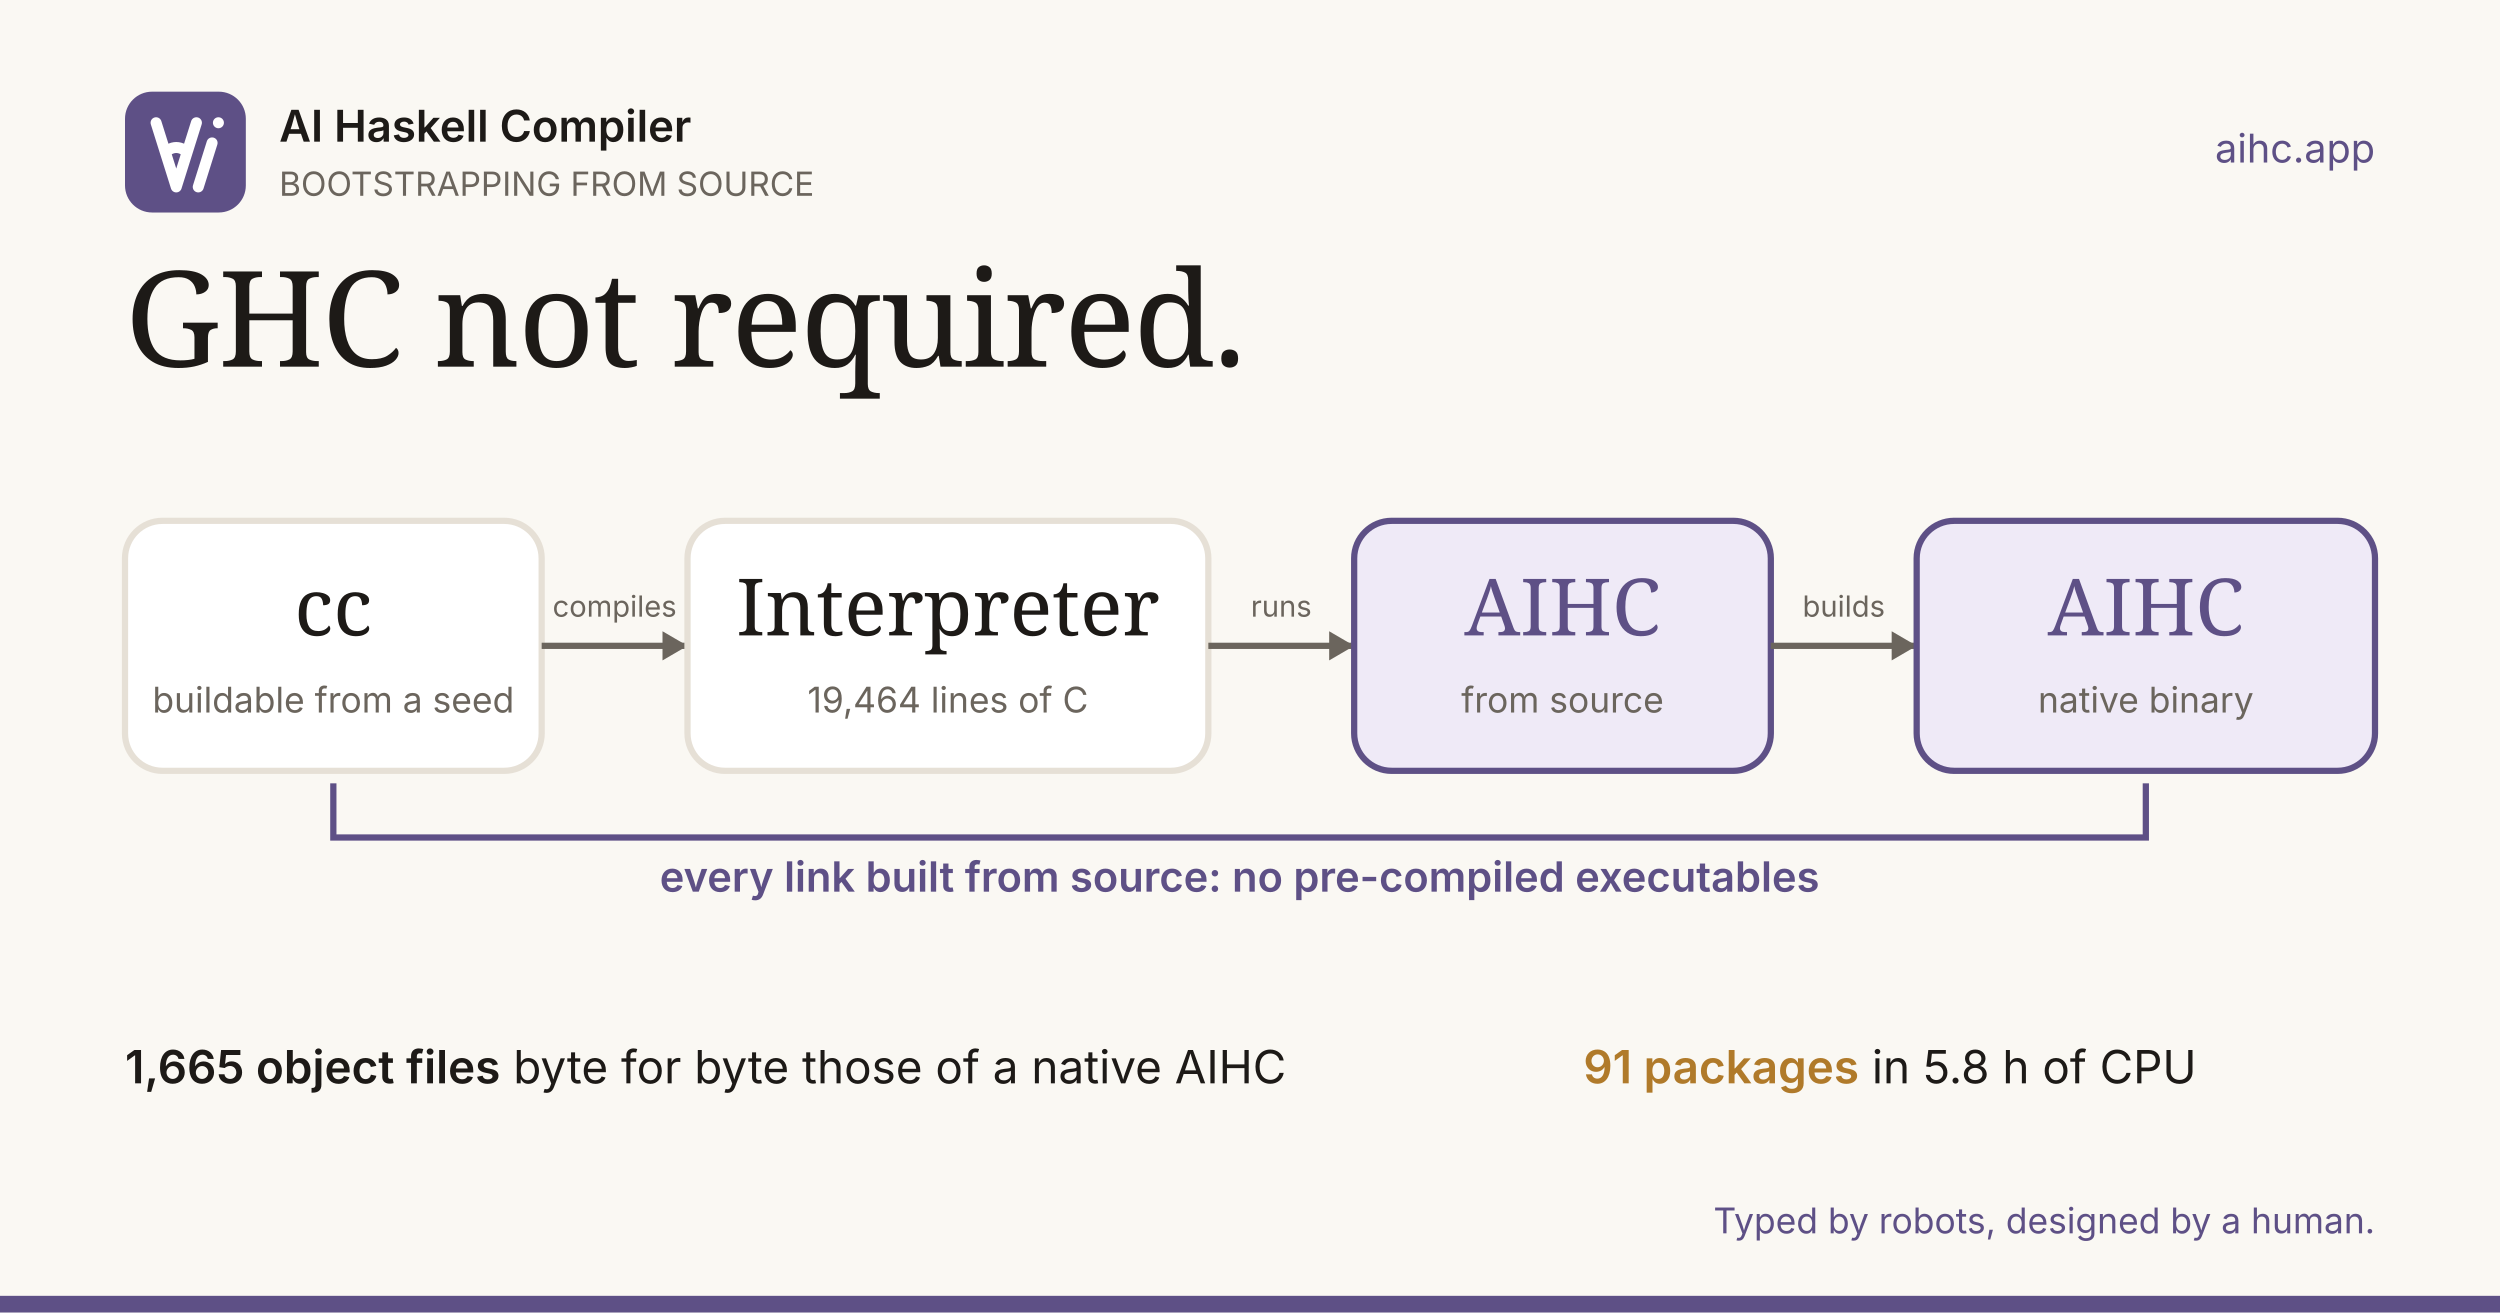
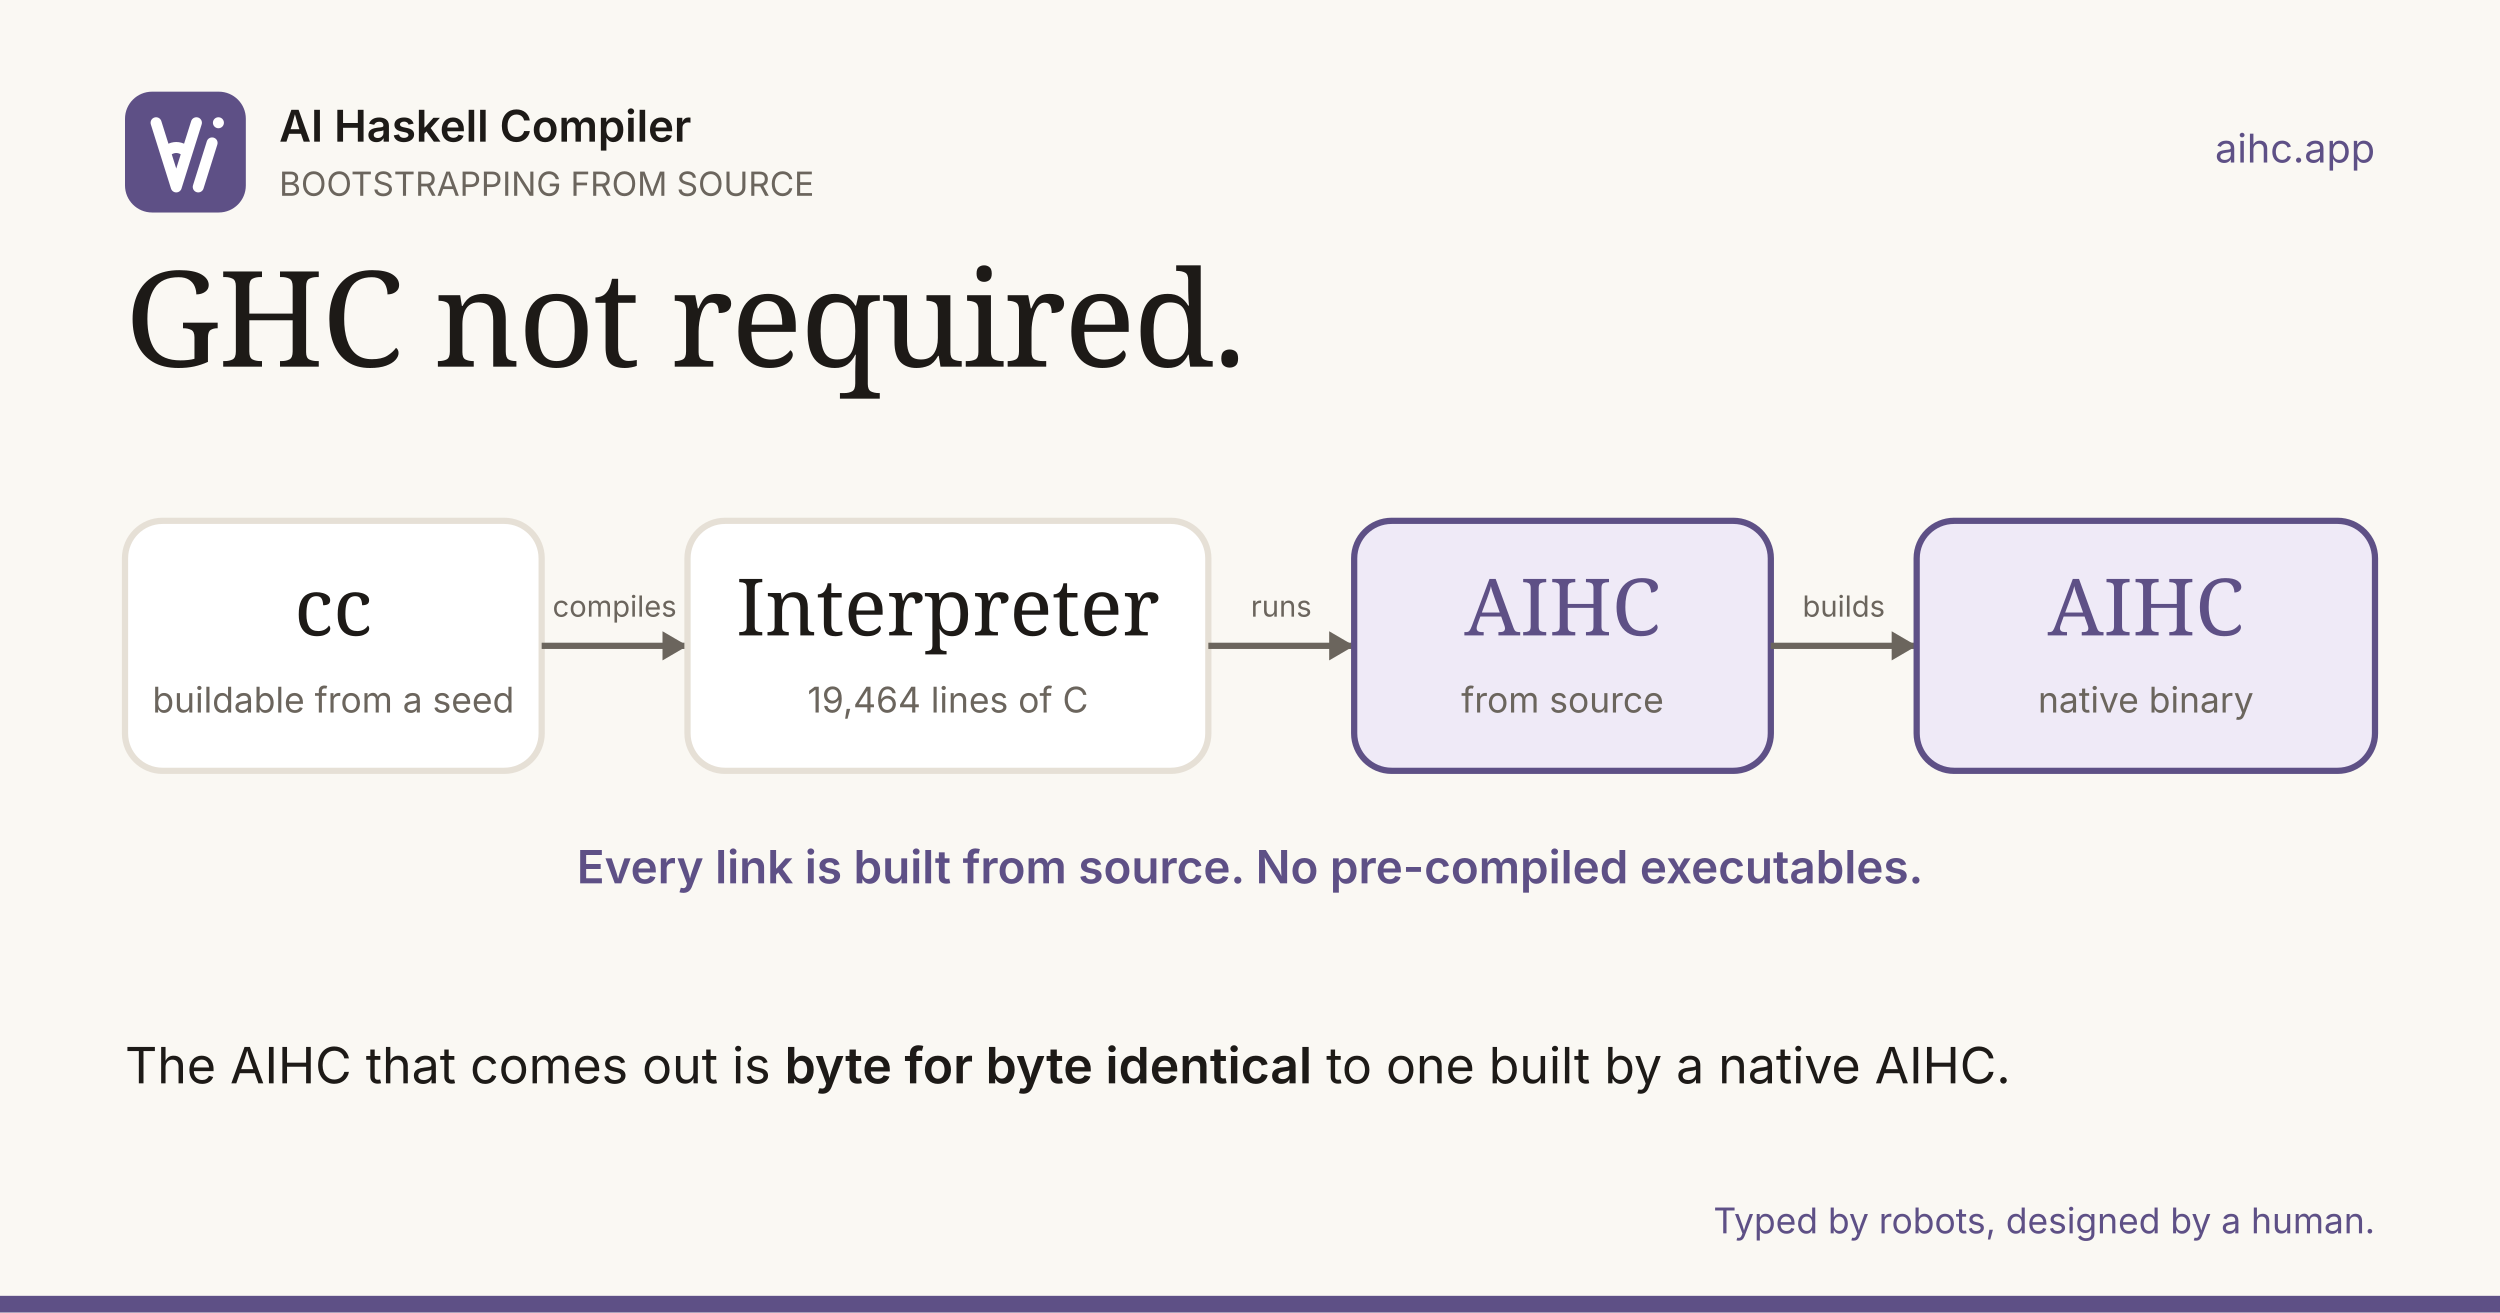
<svg xmlns="http://www.w3.org/2000/svg" width="1200" height="630" viewBox="0 0 1200 630">
  <rect width="1200" height="630" fill="#faf8f3" />
  <rect y="622" width="1200" height="8" fill="#5e5086" />
  <g transform="translate(60 44)">
    <rect width="58" height="58" rx="13" fill="#5e5086" />
    <g transform="translate(7 7) scale(.44)">
      <defs>
        <clipPath id="card-mark">
          <polygon points="18,18 62,18 40,88" />
        </clipPath>
      </defs>
      <g fill="none" stroke="#fff" stroke-width="12" stroke-linecap="round" stroke-linejoin="round">
        <path d="M24 54 Q40 36 56 54" clip-path="url(#card-mark)" stroke-linecap="butt" />
        <path d="M18 18 L40 88 L62 18" />
        <path d="M64 88 L79.1 40" />
        <circle cx="86" cy="18" r="6" fill="#fff" stroke="none" />
      </g>
    </g>
  </g>
  <g font-family="Inter Variable, Inter, sans-serif">
    <text x="134" y="68" font-size="21" font-weight="600" fill="#1d1a17">AI Haskell Compiler</text>
    <text x="134" y="94" font-size="16" fill="#6b655d">BOOTSTRAPPING FROM SOURCE</text>
    <text x="1140" y="78" font-size="19" text-anchor="end" fill="#5e5086">aihc.app</text>
    <text x="1140" y="592" font-size="17" text-anchor="end" fill="#5e5086">Typed by robots, designed by a human.</text>
  </g>
  <text x="60" y="176" font-family="Newsreader Variable, Newsreader, serif" font-size="64" letter-spacing="-1" fill="#1d1a17">GHC not required.</text>
  <rect x="60" y="250" width="200" height="120" rx="18" fill="#ffffff" stroke="#e6e0d6" stroke-width="3" />
  <text x="160" y="305" font-family="Newsreader Variable, Newsreader, serif" font-size="38" text-anchor="middle" fill="#1d1a17">cc</text>
  <text x="160" y="342" font-family="Inter Variable, Inter, sans-serif" font-size="17" text-anchor="middle" fill="#6b655d">buildable from a seed</text>
  <line x1="260" x2="330" y1="310" y2="310" stroke="#6b655d" stroke-width="3" />
  <polygon points="330,310 318,303 318,317" fill="#6b655d" />
  <text x="295" y="296" font-family="Inter Variable, Inter, sans-serif" font-size="14" text-anchor="middle" fill="#6b655d">compiles</text>
  <rect x="330" y="250" width="250" height="120" rx="18" fill="#ffffff" stroke="#e6e0d6" stroke-width="3" />
  <text x="455" y="305" font-family="Newsreader Variable, Newsreader, serif" font-size="38" text-anchor="middle" fill="#1d1a17">Interpreter</text>
  <text x="455" y="342" font-family="Inter Variable, Inter, sans-serif" font-size="17" text-anchor="middle" fill="#6b655d">19,464 lines of C</text>
  <line x1="580" x2="650" y1="310" y2="310" stroke="#6b655d" stroke-width="3" />
  <polygon points="650,310 638,303 638,317" fill="#6b655d" />
  <text x="615" y="296" font-family="Inter Variable, Inter, sans-serif" font-size="14" text-anchor="middle" fill="#6b655d">runs</text>
  <rect x="650" y="250" width="200" height="120" rx="18" fill="#efeaf7" stroke="#5e5086" stroke-width="3" />
  <text x="750" y="305" font-family="Newsreader Variable, Newsreader, serif" font-size="38" text-anchor="middle" fill="#5e5086">AIHC</text>
  <text x="750" y="342" font-family="Inter Variable, Inter, sans-serif" font-size="17" text-anchor="middle" fill="#6b655d">from source</text>
  <line x1="850" x2="920" y1="310" y2="310" stroke="#6b655d" stroke-width="3" />
  <polygon points="920,310 908,303 908,317" fill="#6b655d" />
  <text x="885" y="296" font-family="Inter Variable, Inter, sans-serif" font-size="14" text-anchor="middle" fill="#6b655d">builds</text>
  <rect x="920" y="250" width="220" height="120" rx="18" fill="#efeaf7" stroke="#5e5086" stroke-width="3" />
  <text x="1030" y="305" font-family="Newsreader Variable, Newsreader, serif" font-size="38" text-anchor="middle" fill="#5e5086">AIHC</text>
  <text x="1030" y="342" font-family="Inter Variable, Inter, sans-serif" font-size="17" text-anchor="middle" fill="#6b655d">native binary</text>
-   <path d="M160 376 v26 h870 v-26" fill="none" stroke="#5e5086" stroke-width="3" />
-   <text x="595" y="428" font-family="Inter Variable, Inter, sans-serif" font-size="20" font-weight="600" text-anchor="middle" fill="#5e5086">every link built from source: no pre-compiled executables</text>
-   <g font-family="Inter Variable, Inter, sans-serif" font-size="22" fill="#1d1a17">
-     <text x="60" y="520">
-       <tspan font-weight="600">1,665 object files</tspan> byte for byte those of a native AIHC</text>
-     <text x="760" y="520">
-       <tspan font-weight="600" fill="#b07a2a">91 packages</tspan> in 5.8 h of CPU</text>
-   </g>
+   <text x="600" y="424" font-family="Inter Variable, Inter, sans-serif" font-size="22" font-weight="600" text-anchor="middle" fill="#5e5086">Every link is built from source. No pre-compiled executables.</text>
+   <text x="60" y="520" font-family="Inter Variable, Inter, sans-serif" font-size="24" fill="#1d1a17">The AIHC that comes out is <tspan font-weight="600">byte for byte identical</tspan> to one built by a native AIHC.</text>
</svg>
